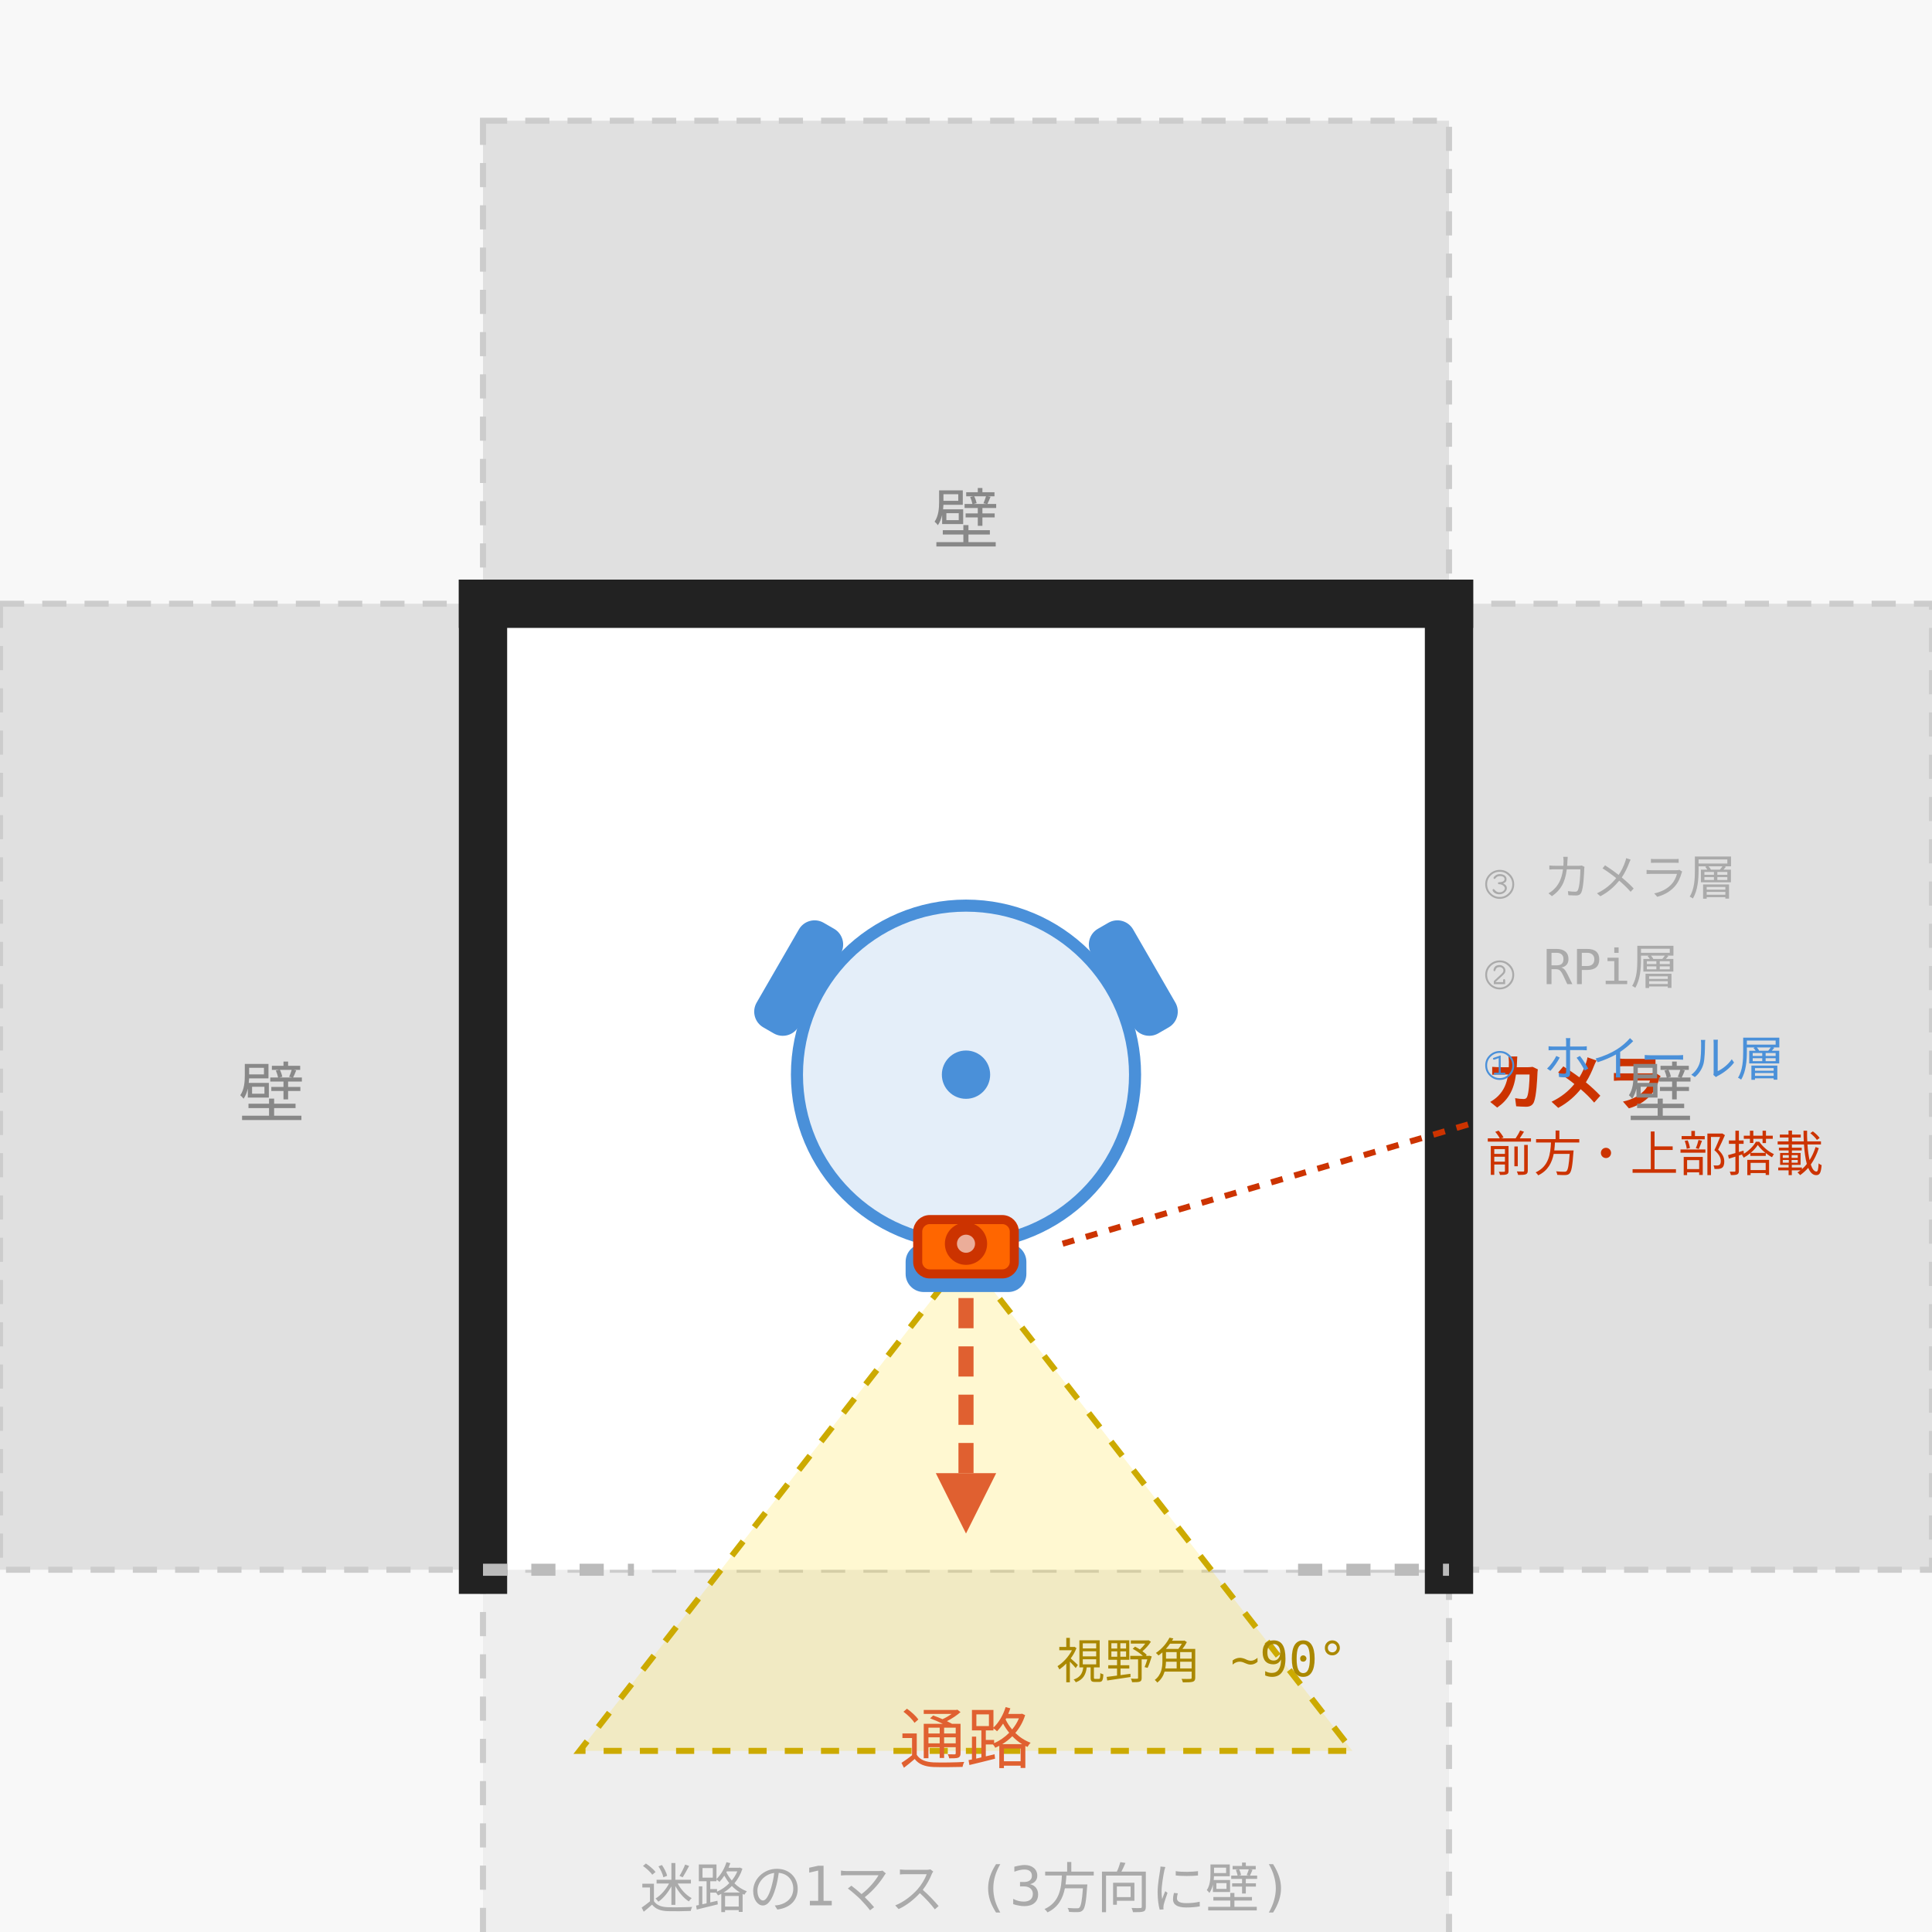
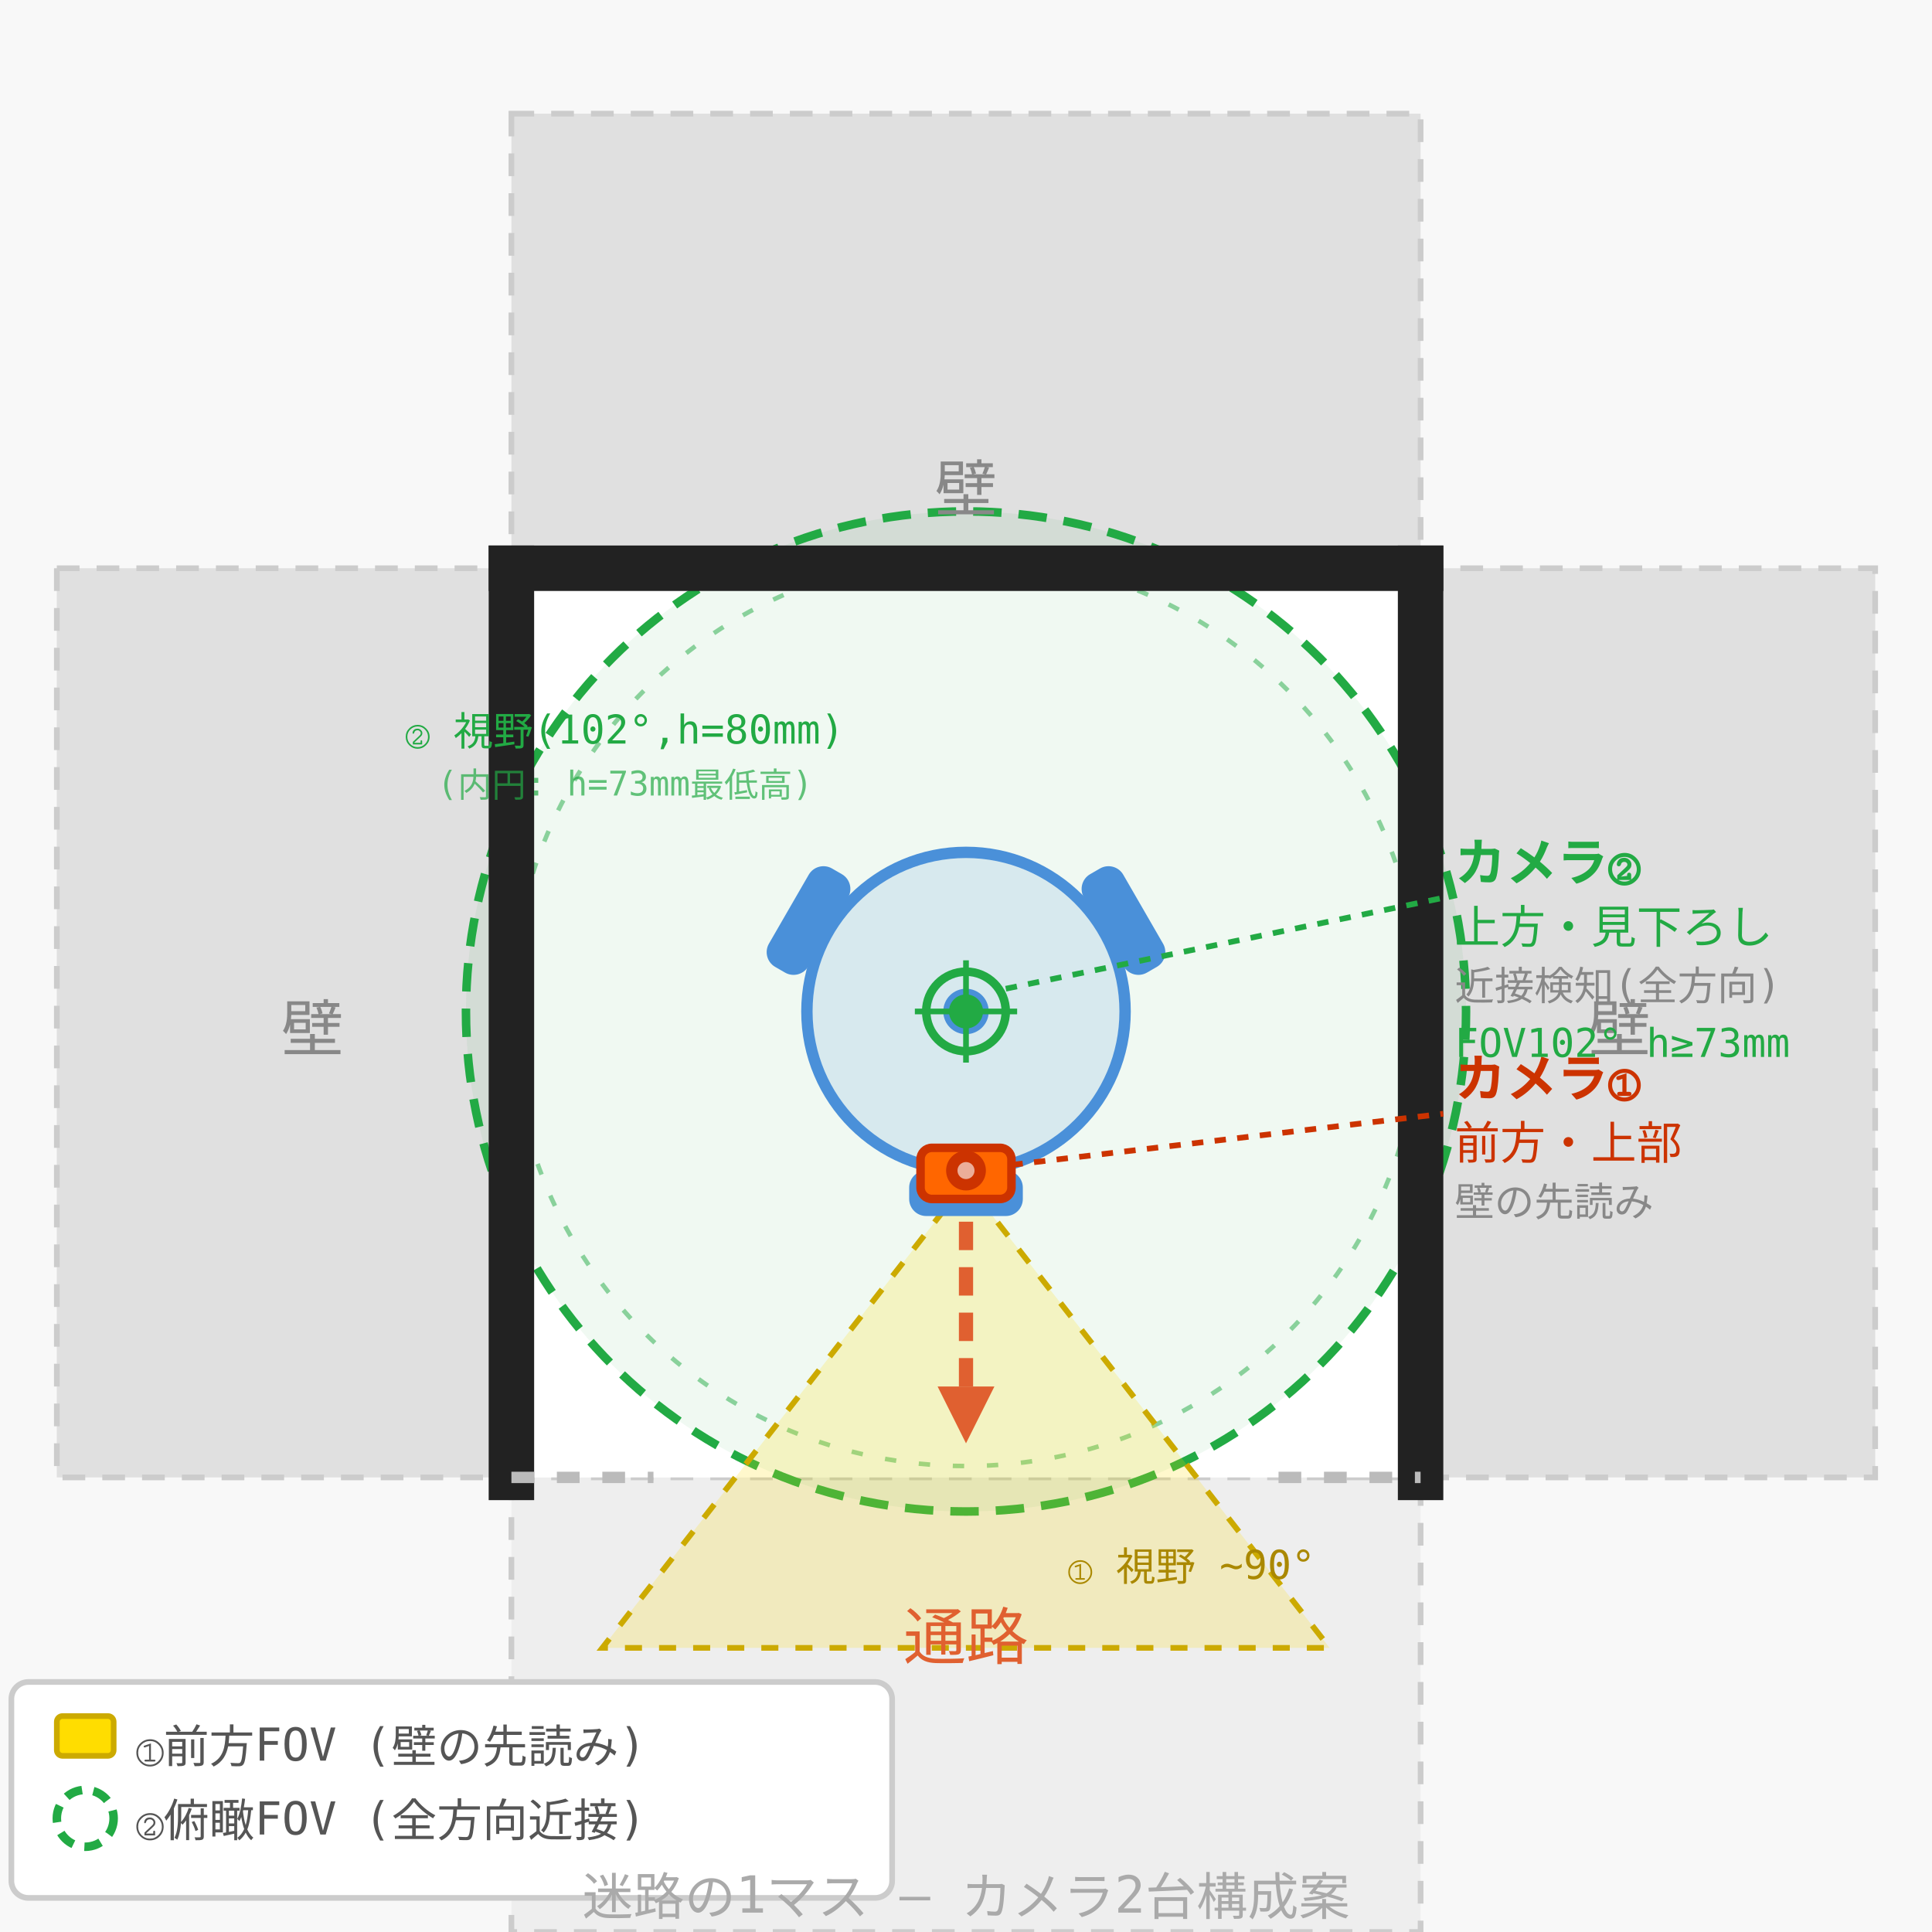
- <svg xmlns="http://www.w3.org/2000/svg" viewBox="0 0 320 320" width="320" height="320">
-   <rect width="320" height="320" fill="#f8f8f8" />
+ <svg xmlns="http://www.w3.org/2000/svg" viewBox="-10 0 340 340" width="340" height="340">
+   <rect x="-10" width="340" height="340" fill="#f8f8f8" />
  <rect x="80" y="20" width="160" height="80" fill="#e0e0e0" stroke="#cccccc" stroke-width="1" stroke-dasharray="4,3" />
  <rect x="0" y="100" width="80" height="160" fill="#e0e0e0" stroke="#cccccc" stroke-width="1" stroke-dasharray="4,3" />
  <rect x="240" y="100" width="80" height="160" fill="#e0e0e0" stroke="#cccccc" stroke-width="1" stroke-dasharray="4,3" />
  <rect x="80" y="260" width="160" height="80" fill="#eeeeee" stroke="#cccccc" stroke-width="1" stroke-dasharray="4,3" />
  <rect x="80" y="100" width="160" height="160" fill="#ffffff" />
+   <circle cx="160" cy="178" r="88" fill="#22aa44" fill-opacity="0.07" stroke="#22aa44" stroke-width="1.5" stroke-dasharray="5,3" />
+   <circle cx="160" cy="178" r="80" fill="none" stroke="#22aa44" stroke-width="0.8" stroke-dasharray="2,4" opacity="0.5" />
+   <polygon points="160,208 96,290 224,290" fill="#ffdd00" fill-opacity="0.20" stroke="#ccaa00" stroke-width="1" stroke-dasharray="3,3" />
  <line x1="80" y1="100" x2="240" y2="100" stroke="#222222" stroke-width="8" stroke-linecap="square" />
  <line x1="80" y1="100" x2="80" y2="260" stroke="#222222" stroke-width="8" stroke-linecap="square" />
  <line x1="240" y1="100" x2="240" y2="260" stroke="#222222" stroke-width="8" stroke-linecap="square" />
  <line x1="80" y1="260" x2="105" y2="260" stroke="#bbbbbb" stroke-width="2" stroke-dasharray="4,4" />
  <line x1="215" y1="260" x2="240" y2="260" stroke="#bbbbbb" stroke-width="2" stroke-dasharray="4,4" />
-   <polygon points="160,208 96,290 224,290" fill="#ffdd00" fill-opacity="0.18" stroke="#ccaa00" stroke-width="1" stroke-dasharray="3,3" />
  <g transform="rotate(180, 160, 178)">
    <circle cx="160" cy="178" r="28" fill="#4a90d9" fill-opacity="0.15" stroke="#4a90d9" stroke-width="2" />
-     <rect x="150" y="142" width="20" height="8" rx="3" fill="#4a90d9" transform="rotate(0, 160, 146)" />
-     <rect x="150" y="142" width="20" height="8" rx="3" fill="#4a90d9" transform="rotate(120, 160, 178)" />
-     <rect x="150" y="142" width="20" height="8" rx="3" fill="#4a90d9" transform="rotate(240, 160, 178)" />
+     <rect x="150" y="142" width="20" height="8" rx="3" fill="#4a90d9" transform="rotate(0,   160, 146)" />
+     <rect x="150" y="142" width="20" height="8" rx="3" fill="#4a90d9" transform="rotate(120,  160, 178)" />
+     <rect x="150" y="142" width="20" height="8" rx="3" fill="#4a90d9" transform="rotate(240,  160, 178)" />
    <circle cx="160" cy="178" r="4" fill="#4a90d9" />
  </g>
  <rect x="152" y="202" width="16" height="9" rx="2" fill="#ff6600" stroke="#cc3300" stroke-width="1.5" />
  <circle cx="160" cy="206" r="3.5" fill="#cc3300" />
  <circle cx="160" cy="206" r="1.5" fill="#ffffff" fill-opacity="0.6" />
-   <line x1="176" y1="206" x2="244" y2="186" stroke="#cc3300" stroke-width="1" stroke-dasharray="2,2" />
-   <text x="246" y="183" font-family="monospace" font-size="10" fill="#cc3300" font-weight="bold">カメラ</text>
-   <text x="246" y="194" font-family="monospace" font-size="8" fill="#cc3300">前方・上部搭載</text>
-   <text x="175" y="278" font-family="monospace" font-size="8" fill="#aa8800">視野角 ~90°</text>
-   <text x="246" y="148" font-family="monospace" font-size="8" fill="#aaaaaa">③ カメラ層</text>
-   <text x="246" y="163" font-family="monospace" font-size="8" fill="#aaaaaa">② RPi層</text>
-   <text x="246" y="178" font-family="monospace" font-size="8" fill="#4a90d9">① ホイール層</text>
+   <circle cx="160" cy="178" r="7" fill="none" stroke="#22aa44" stroke-width="1.5" />
+   <circle cx="160" cy="178" r="3" fill="#22aa44" />
+   <line x1="160" y1="169" x2="160" y2="187" stroke="#22aa44" stroke-width="1" />
+   <line x1="151" y1="178" x2="169" y2="178" stroke="#22aa44" stroke-width="1" />
  <line x1="160" y1="215" x2="160" y2="248" stroke="#e06030" stroke-width="2.5" stroke-dasharray="5,3" />
  <polygon points="160,254 155,244 165,244" fill="#e06030" />
  <text x="160" y="90" text-anchor="middle" font-family="monospace" font-size="11" fill="#888888">壁</text>
  <text x="45" y="185" text-anchor="middle" font-family="monospace" font-size="11" fill="#888888">壁</text>
  <text x="275" y="185" text-anchor="middle" font-family="monospace" font-size="11" fill="#888888">壁</text>
  <text x="160" y="292" text-anchor="middle" font-family="monospace" font-size="11" fill="#e06030">通路</text>
-   <text x="160" y="316" text-anchor="middle" font-family="monospace" font-size="9" fill="#aaaaaa">迷路の1マス (3方向に壁)</text>
+   <line x1="168" y1="205" x2="244" y2="196" stroke="#cc3300" stroke-width="1" stroke-dasharray="2,2" />
+   <text x="246" y="193" font-family="monospace" font-size="9" fill="#cc3300" font-weight="bold">カメラ①</text>
+   <text x="246" y="204" font-family="monospace" font-size="8" fill="#cc3300">前方・上部</text>
+   <text x="246" y="214" font-family="monospace" font-size="7" fill="#888888">壁の先読み</text>
+   <line x1="167" y1="174" x2="244" y2="158" stroke="#22aa44" stroke-width="1" stroke-dasharray="2,2" />
+   <text x="246" y="155" font-family="monospace" font-size="9" fill="#22aa44" font-weight="bold">カメラ②</text>
+   <text x="246" y="166" font-family="monospace" font-size="8" fill="#22aa44">上方・見下ろし</text>
+   <text x="246" y="176" font-family="monospace" font-size="7" fill="#888888">近接検知(全方向)</text>
+   <text x="246" y="186" font-family="monospace" font-size="7" fill="#22aa44">FOV102° h≥73mm</text>
+   <text x="100" y="131" text-anchor="middle" font-family="monospace" font-size="7" fill="#22aa44">② 視野(102°,h=80mm)</text>
+   <text x="100" y="140" text-anchor="middle" font-family="monospace" font-size="6" fill="#22aa44" opacity="0.7">  (内円: h=73mm最低高)</text>
+   <text x="178" y="278" font-family="monospace" font-size="7" fill="#aa8800">① 視野 ~90°</text>
+   <rect x="-8" y="296" width="155" height="38" rx="3" fill="#ffffff" stroke="#cccccc" stroke-width="1" />
+   <rect x="0" y="302" width="10" height="7" rx="1" fill="#ffdd00" stroke="#ccaa00" stroke-width="1" />
+   <text x="14" y="310" font-family="monospace" font-size="8" fill="#555555">①前方FOV (壁の先読み)</text>
+   <circle cx="5" cy="320" r="5" fill="none" stroke="#22aa44" stroke-width="1.5" stroke-dasharray="3,2" />
+   <text x="14" y="323" font-family="monospace" font-size="8" fill="#555555">②俯瞰FOV (全方向近接)</text>
+   <text x="160" y="337" text-anchor="middle" font-family="monospace" font-size="9" fill="#aaaaaa">迷路の1マス — カメラ2台構成案</text>
</svg>
